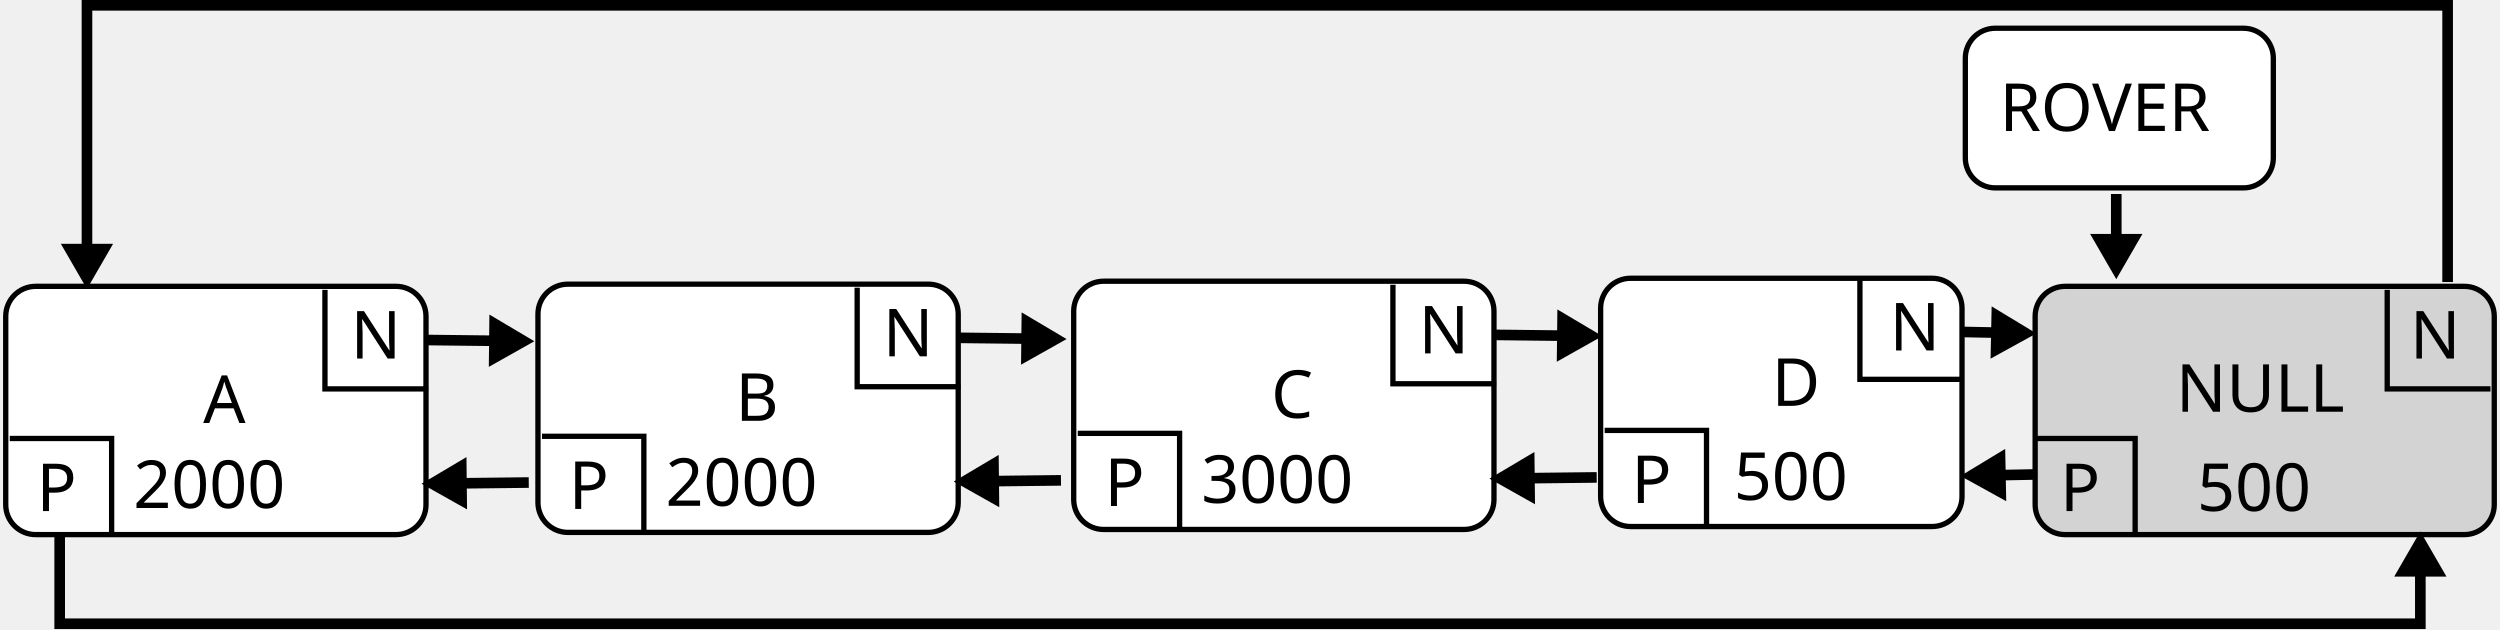
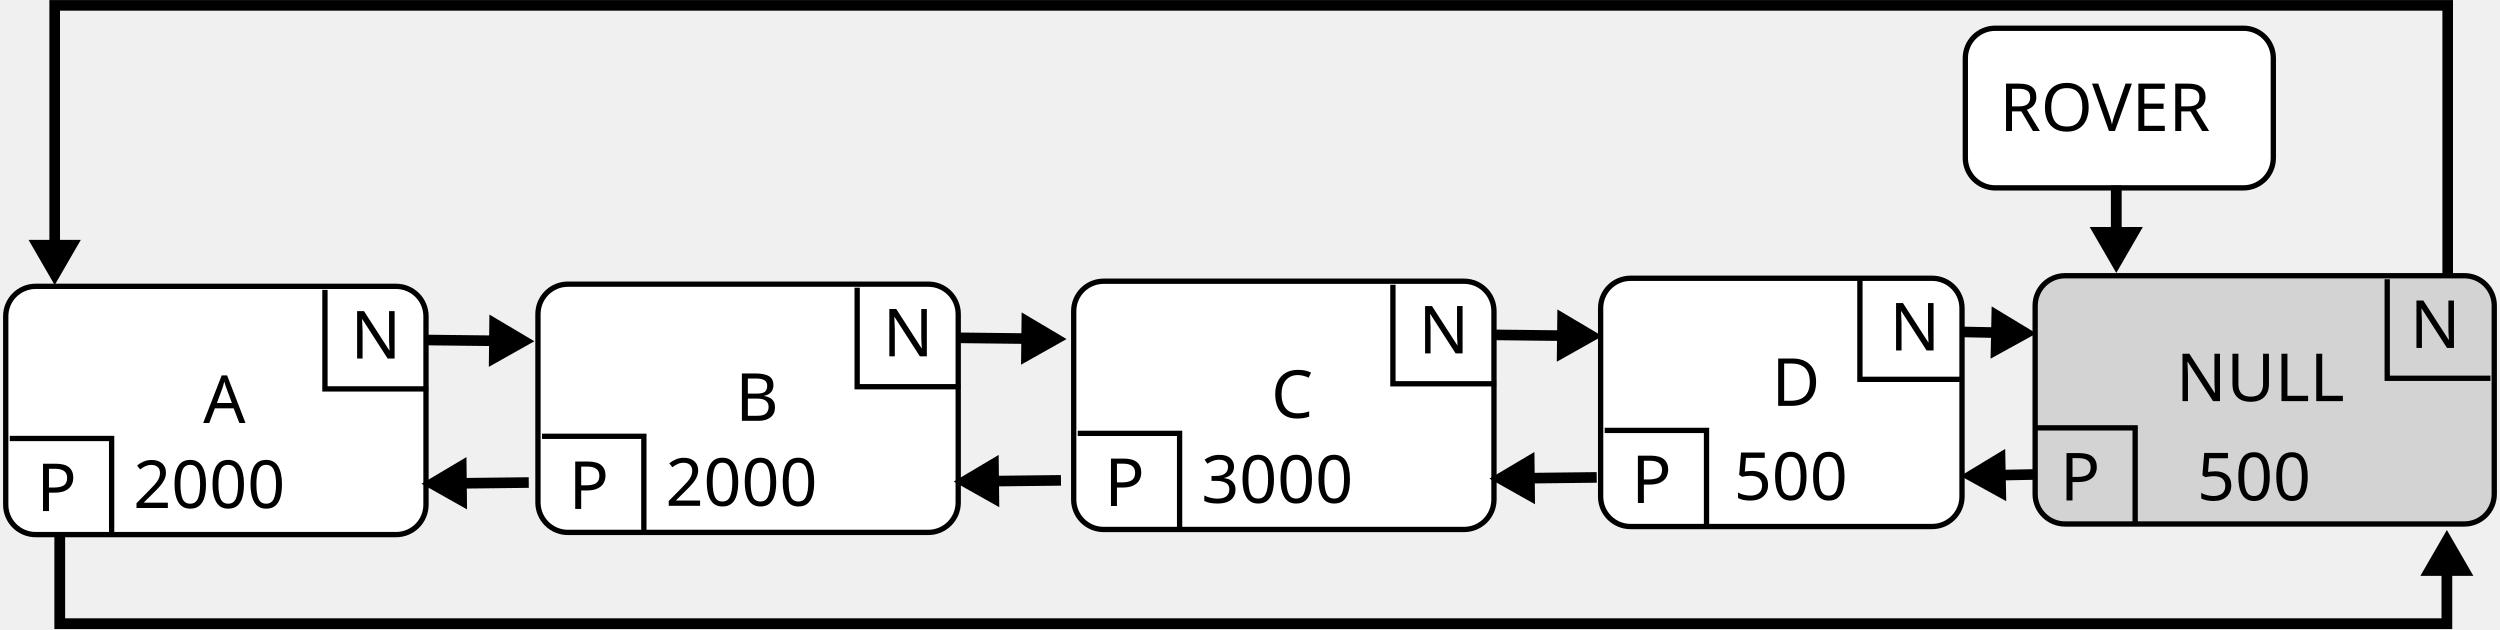
<svg xmlns="http://www.w3.org/2000/svg" width="5.23in" height="1.316in" viewBox="0 0 470.721 118.453" id="svg2" version="1.1">
  <defs id="defs4">
    <marker style="overflow:visible" id="marker11812" refX="0" refY="0" orient="auto">
      <path transform="scale(0.4,0.4)" style="fill:#000000;fill-opacity:1;fill-rule:evenodd;stroke:#000000;stroke-width:1pt;stroke-opacity:1" d="m 5.77,0 -8.65,5 0,-10 8.65,5 z" id="path11814" />
    </marker>
    <marker orient="auto" refY="0" refX="0" id="TriangleOutM-9" style="overflow:visible">
      <path id="path4508-5" d="m 5.77,0 -8.65,5 0,-10 8.65,5 z" style="fill:#000000;fill-opacity:1;fill-rule:evenodd;stroke:#000000;stroke-width:1pt;stroke-opacity:1" transform="scale(0.4,0.4)" />
    </marker>
    <marker orient="auto" refY="0" refX="0" id="TriangleOutM-9-1" style="overflow:visible">
      <path id="path4508-5-8" d="m 5.77,0 -8.65,5 0,-10 8.65,5 z" style="fill:#000000;fill-opacity:1;fill-rule:evenodd;stroke:#000000;stroke-width:1pt;stroke-opacity:1" transform="scale(0.4,0.4)" />
    </marker>
    <marker orient="auto" refY="0" refX="0" id="TriangleOutM-99" style="overflow:visible">
      <path id="path4508-58" d="m 5.77,0 -8.65,5 0,-10 8.65,5 z" style="fill:#000000;fill-opacity:1;fill-rule:evenodd;stroke:#000000;stroke-width:1pt;stroke-opacity:1" transform="scale(0.4,0.4)" />
    </marker>
    <marker orient="auto" refY="0" refX="0" id="TriangleOutM-7" style="overflow:visible">
      <path id="path4508-9" d="m 5.77,0 -8.65,5 0,-10 8.65,5 z" style="fill:#000000;fill-opacity:1;fill-rule:evenodd;stroke:#000000;stroke-width:1pt;stroke-opacity:1" transform="scale(0.4,0.4)" />
    </marker>
    <marker orient="auto" refY="0" refX="0" id="TriangleOutM-5" style="overflow:visible">
      <path id="path4508-3" d="m 5.77,0 -8.65,5 0,-10 8.65,5 z" style="fill:#000000;fill-opacity:1;fill-rule:evenodd;stroke:#000000;stroke-width:1pt;stroke-opacity:1" transform="scale(0.4,0.4)" />
    </marker>
    <marker orient="auto" refY="0" refX="0" id="TriangleOutM-0" style="overflow:visible">
      <path id="path4508-97" d="m 5.77,0 -8.65,5 0,-10 8.65,5 z" style="fill:#000000;fill-opacity:1;fill-rule:evenodd;stroke:#000000;stroke-width:1pt;stroke-opacity:1" transform="scale(0.4,0.4)" />
    </marker>
    <marker orient="auto" refY="0" refX="0" id="TriangleOutM-0-0" style="overflow:visible">
      <path id="path4508-97-9" d="m 5.77,0 -8.65,5 0,-10 8.65,5 z" style="fill:#000000;fill-opacity:1;fill-rule:evenodd;stroke:#000000;stroke-width:1pt;stroke-opacity:1" transform="scale(0.4,0.4)" />
    </marker>
    <marker orient="auto" refY="0" refX="0" id="TriangleOutM-9-2" style="overflow:visible">
      <path id="path4508-5-7" d="m 5.77,0 -8.65,5 0,-10 8.65,5 z" style="fill:#000000;fill-opacity:1;fill-rule:evenodd;stroke:#000000;stroke-width:1pt;stroke-opacity:1" transform="scale(0.4,0.4)" />
    </marker>
    <marker orient="auto" refY="0" refX="0" id="TriangleOutM-9-0" style="overflow:visible">
      <path id="path4508-5-9" d="m 5.77,0 -8.65,5 0,-10 8.65,5 z" style="fill:#000000;fill-opacity:1;fill-rule:evenodd;stroke:#000000;stroke-width:1pt;stroke-opacity:1" transform="scale(0.4,0.4)" />
    </marker>
    <marker orient="auto" refY="0" refX="0" id="TriangleOutM-57" style="overflow:visible">
      <path id="path4508-1" d="m 5.77,0 -8.65,5 0,-10 8.65,5 z" style="fill:#000000;fill-opacity:1;fill-rule:evenodd;stroke:#000000;stroke-width:1pt;stroke-opacity:1" transform="scale(0.4,0.4)" />
    </marker>
    <marker style="overflow:visible" id="marker11812-6" refX="0" refY="0" orient="auto">
      <path transform="scale(0.4,0.4)" style="fill:#000000;fill-opacity:1;fill-rule:evenodd;stroke:#000000;stroke-width:1pt;stroke-opacity:1" d="m 5.77,0 -8.65,5 0,-10 8.65,5 z" id="path11814-1" />
    </marker>
    <marker orient="auto" refY="0" refX="0" id="TriangleOutM-57-2" style="overflow:visible">
      <path id="path4508-1-9" d="m 5.77,0 -8.65,5 0,-10 8.65,5 z" style="fill:#000000;fill-opacity:1;fill-rule:evenodd;stroke:#000000;stroke-width:1pt;stroke-opacity:1" transform="scale(0.4,0.4)" />
    </marker>
    <marker orient="auto" refY="0" refX="0" id="TriangleOutM-57-2-7" style="overflow:visible">
      <path id="path4508-1-9-6" d="m 5.77,0 -8.65,5 0,-10 8.65,5 z" style="fill:#000000;fill-opacity:1;fill-rule:evenodd;stroke:#000000;stroke-width:1pt;stroke-opacity:1" transform="scale(0.4,0.4)" />
    </marker>
    <marker orient="auto" refY="0" refX="0" id="TriangleOutM-57-2-4" style="overflow:visible">
      <path id="path4508-1-9-7" d="m 5.77,0 -8.65,5 0,-10 8.65,5 z" style="fill:#000000;fill-opacity:1;fill-rule:evenodd;stroke:#000000;stroke-width:1pt;stroke-opacity:1" transform="scale(0.4,0.4)" />
    </marker>
    <marker orient="auto" refY="0" refX="0" id="TriangleOutM-57-2-4-7" style="overflow:visible">
      <path id="path4508-1-9-7-5" d="m 5.77,0 -8.65,5 0,-10 8.65,5 z" style="fill:#000000;fill-opacity:1;fill-rule:evenodd;stroke:#000000;stroke-width:1pt;stroke-opacity:1" transform="scale(0.4,0.4)" />
    </marker>
    <marker style="overflow:visible" id="marker11812-3" refX="0" refY="0" orient="auto">
      <path transform="scale(0.4,0.4)" style="fill:#000000;fill-opacity:1;fill-rule:evenodd;stroke:#000000;stroke-width:1pt;stroke-opacity:1" d="m 5.77,0 -8.65,5 0,-10 8.65,5 z" id="path11814-5" />
    </marker>
    <marker orient="auto" refY="0" refX="0" id="TriangleOutM-57-2-7-5" style="overflow:visible">
      <path id="path4508-1-9-6-3" d="m 5.77,0 -8.65,5 0,-10 8.65,5 z" style="fill:#000000;fill-opacity:1;fill-rule:evenodd;stroke:#000000;stroke-width:1pt;stroke-opacity:1" transform="scale(0.4,0.4)" />
    </marker>
    <marker orient="auto" refY="0" refX="0" id="TriangleOutM-57-2-4-7-9" style="overflow:visible">
      <path id="path4508-1-9-7-5-9" d="m 5.77,0 -8.65,5 0,-10 8.65,5 z" style="fill:#000000;fill-opacity:1;fill-rule:evenodd;stroke:#000000;stroke-width:1pt;stroke-opacity:1" transform="scale(0.4,0.4)" />
    </marker>
    <marker orient="auto" refY="0" refX="0" id="TriangleOutM-57-2-7-8" style="overflow:visible">
      <path id="path4508-1-9-6-8" d="m 5.77,0 -8.65,5 0,-10 8.65,5 z" style="fill:#000000;fill-opacity:1;fill-rule:evenodd;stroke:#000000;stroke-width:1pt;stroke-opacity:1" transform="scale(0.4,0.4)" />
    </marker>
    <marker orient="auto" refY="0" refX="0" id="TriangleOutM-57-2-4-7-0" style="overflow:visible">
      <path id="path4508-1-9-7-5-1" d="m 5.77,0 -8.65,5 0,-10 8.65,5 z" style="fill:#000000;fill-opacity:1;fill-rule:evenodd;stroke:#000000;stroke-width:1pt;stroke-opacity:1" transform="scale(0.4,0.4)" />
    </marker>
    <marker orient="auto" refY="0" refX="0" id="TriangleOutM-57-2-7-82" style="overflow:visible">
      <path id="path4508-1-9-6-9" d="m 5.77,0 -8.65,5 0,-10 8.65,5 z" style="fill:#000000;fill-opacity:1;fill-rule:evenodd;stroke:#000000;stroke-width:1pt;stroke-opacity:1" transform="scale(0.4,0.4)" />
    </marker>
    <marker orient="auto" refY="0" refX="0" id="TriangleOutM-57-2-4-7-1" style="overflow:visible">
      <path id="path4508-1-9-7-5-5" d="m 5.77,0 -8.65,5 0,-10 8.65,5 z" style="fill:#000000;fill-opacity:1;fill-rule:evenodd;stroke:#000000;stroke-width:1pt;stroke-opacity:1" transform="scale(0.4,0.4)" />
    </marker>
    <marker orient="auto" refY="0" refX="0" id="TriangleOutM-57-2-7-81" style="overflow:visible">
      <path id="path4508-1-9-6-81" d="m 5.77,0 -8.65,5 0,-10 8.65,5 z" style="fill:#000000;fill-opacity:1;fill-rule:evenodd;stroke:#000000;stroke-width:1pt;stroke-opacity:1" transform="scale(0.4,0.4)" />
    </marker>
    <marker orient="auto" refY="0" refX="0" id="TriangleOutM-57-2-4-7-00" style="overflow:visible">
      <path id="path4508-1-9-7-5-0" d="m 5.77,0 -8.65,5 0,-10 8.65,5 z" style="fill:#000000;fill-opacity:1;fill-rule:evenodd;stroke:#000000;stroke-width:1pt;stroke-opacity:1" transform="scale(0.4,0.4)" />
    </marker>
    <marker orient="auto" refY="0" refX="0" id="TriangleOutM-57-2-7-3" style="overflow:visible">
      <path id="path4508-1-9-6-38" d="m 5.77,0 -8.65,5 0,-10 8.65,5 z" style="fill:#000000;fill-opacity:1;fill-rule:evenodd;stroke:#000000;stroke-width:1pt;stroke-opacity:1" transform="scale(0.4,0.4)" />
    </marker>
    <marker orient="auto" refY="0" refX="0" id="TriangleOutM-57-2-4-7-6" style="overflow:visible">
      <path id="path4508-1-9-7-5-8" d="m 5.77,0 -8.65,5 0,-10 8.65,5 z" style="fill:#000000;fill-opacity:1;fill-rule:evenodd;stroke:#000000;stroke-width:1pt;stroke-opacity:1" transform="scale(0.4,0.4)" />
    </marker>
  </defs>
  <g id="layer1" transform="translate(1.757068,-500.3344)">
-     <rect style="fill:#d3d3d3;fill-opacity:1;stroke:#000000;stroke-width:1;stroke-miterlimit:4;stroke-dasharray:none;stroke-opacity:1" id="rect4261-3-0-44" width="86.452" height="46.747" x="381.447" y="554.253" ry="5.632" />
-     <text xml:space="preserve" style="font-style:normal;font-weight:normal;font-size:12.5px;line-height:125%;font-family:sans-serif;letter-spacing:0px;word-spacing:0px;fill:#000000;fill-opacity:1;stroke:none;stroke-width:1px;stroke-linecap:butt;stroke-linejoin:miter;stroke-opacity:1" x="411.94" y="596.544" id="text10801-4-8">
-       <tspan id="tspan10803-3-5" x="411.94" y="596.544">500</tspan>
-     </text>
-     <path style="fill:none;fill-rule:evenodd;stroke:#000000;stroke-width:1;stroke-linecap:butt;stroke-linejoin:miter;stroke-miterlimit:4;stroke-dasharray:none;stroke-opacity:1" d="m 447.741,554.916 0,18.649 19.439,0" id="path10784-9" />
-     <text xml:space="preserve" style="font-style:normal;font-weight:normal;font-size:12.5px;line-height:125%;font-family:sans-serif;letter-spacing:0px;word-spacing:0px;fill:#000000;fill-opacity:1;stroke:none;stroke-width:1px;stroke-linecap:butt;stroke-linejoin:miter;stroke-opacity:1" x="452.026" y="567.847" id="text10823-65">
-       <tspan id="tspan10825-3" x="452.026" y="567.847">N</tspan>
-     </text>
-     <g id="g18352" transform="translate(126.3792,0)">
-       <path id="path10784-5-3" d="m 273.899,601.299 0,-18.398 -19.178,0" style="fill:none;fill-rule:evenodd;stroke:#000000;stroke-width:1;stroke-linecap:butt;stroke-linejoin:miter;stroke-miterlimit:4;stroke-dasharray:none;stroke-opacity:1" />
-       <text id="text10823-6-7" y="596.572" x="259.759" style="font-style:normal;font-weight:normal;font-size:12.5px;line-height:125%;font-family:sans-serif;letter-spacing:0px;word-spacing:0px;fill:#000000;fill-opacity:1;stroke:none;stroke-width:1px;stroke-linecap:butt;stroke-linejoin:miter;stroke-opacity:1" xml:space="preserve">
-         <tspan y="596.572" x="259.759" id="tspan10825-2-45">P</tspan>
-       </text>
-     </g>
-     <text xml:space="preserve" style="font-style:normal;font-weight:normal;font-size:12.5px;line-height:125%;font-family:sans-serif;letter-spacing:0px;word-spacing:0px;fill:#000000;fill-opacity:1;stroke:none;stroke-width:1px;stroke-linecap:butt;stroke-linejoin:miter;stroke-opacity:1" x="407.973" y="577.867" id="text10942-52">
-       <tspan id="tspan10944-6" x="407.973" y="577.867">NULL</tspan>
-     </text>
-     <g id="g18369" transform="translate(114.1848,-0.554295)">
-       <rect ry="5.632" y="506.207" x="254.114" height="30.06" width="57.998" id="rect4261-3-0-5-3" style="fill:#ffffff;fill-opacity:1;stroke:#000000;stroke-width:1;stroke-miterlimit:4;stroke-dasharray:none;stroke-opacity:1" />
-       <text id="text10801-0-2" y="525.556" x="260.561" style="font-style:normal;font-weight:normal;font-size:12.5px;line-height:125%;font-family:sans-serif;letter-spacing:0px;word-spacing:0px;fill:#000000;fill-opacity:1;stroke:none;stroke-width:1px;stroke-linecap:butt;stroke-linejoin:miter;stroke-opacity:1" xml:space="preserve">
-         <tspan y="525.556" x="260.561" id="tspan10803-5-9">ROVER</tspan>
-       </text>
-       <path id="path11440-7" d="m 282.538,537.419 0,10.358" style="fill:none;fill-rule:evenodd;stroke:#000000;stroke-width:2;stroke-linecap:butt;stroke-linejoin:miter;stroke-miterlimit:4;stroke-dasharray:none;stroke-opacity:1;marker-end:url(#TriangleOutM-57)" />
-     </g>
-     <path style="fill:none;fill-rule:evenodd;stroke:#000000;stroke-width:2;stroke-linecap:butt;stroke-linejoin:miter;stroke-miterlimit:4;stroke-dasharray:none;stroke-opacity:1;marker-end:url(#marker11812)" d="m 9.466,600.601 0,17.187 444.513,0 0,-11.711" id="path17239" />
-     <path style="fill:none;fill-rule:evenodd;stroke:#000000;stroke-width:2;stroke-linecap:butt;stroke-linejoin:miter;stroke-miterlimit:4;stroke-dasharray:none;stroke-opacity:1;marker-end:url(#marker11812-3)" d="m 459.117,553.442 0,-52.108 -444.513,0 0,47.74" id="path17239-0" />
+     <g id="g4434">
+       <rect ry="5.632" y="552.253" x="381.447" height="46.747" width="86.452" id="rect4261-3-0-44" style="fill:#d3d3d3;fill-opacity:1;stroke:#000000;stroke-width:1;stroke-miterlimit:4;stroke-dasharray:none;stroke-opacity:1" />
+       <text id="text10801-4-8" y="594.544" x="411.94" style="font-style:normal;font-weight:normal;font-size:12.5px;line-height:125%;font-family:sans-serif;letter-spacing:0px;word-spacing:0px;fill:#000000;fill-opacity:1;stroke:none;stroke-width:1px;stroke-linecap:butt;stroke-linejoin:miter;stroke-opacity:1" xml:space="preserve">
+         <tspan y="594.544" x="411.94" id="tspan10803-3-5">500</tspan>
+       </text>
+       <path id="path10784-9" d="m 447.741,552.916 0,18.649 19.439,0" style="fill:none;fill-rule:evenodd;stroke:#000000;stroke-width:1;stroke-linecap:butt;stroke-linejoin:miter;stroke-miterlimit:4;stroke-dasharray:none;stroke-opacity:1" />
+       <text id="text10823-65" y="565.847" x="452.026" style="font-style:normal;font-weight:normal;font-size:12.5px;line-height:125%;font-family:sans-serif;letter-spacing:0px;word-spacing:0px;fill:#000000;fill-opacity:1;stroke:none;stroke-width:1px;stroke-linecap:butt;stroke-linejoin:miter;stroke-opacity:1" xml:space="preserve">
+         <tspan y="565.847" x="452.026" id="tspan10825-3">N</tspan>
+       </text>
+       <g transform="translate(126.3792,-2)" id="g18352">
+         <path style="fill:none;fill-rule:evenodd;stroke:#000000;stroke-width:1;stroke-linecap:butt;stroke-linejoin:miter;stroke-miterlimit:4;stroke-dasharray:none;stroke-opacity:1" d="m 273.899,601.299 0,-18.398 -19.178,0" id="path10784-5-3" />
+         <text xml:space="preserve" style="font-style:normal;font-weight:normal;font-size:12.5px;line-height:125%;font-family:sans-serif;letter-spacing:0px;word-spacing:0px;fill:#000000;fill-opacity:1;stroke:none;stroke-width:1px;stroke-linecap:butt;stroke-linejoin:miter;stroke-opacity:1" x="259.759" y="596.572" id="text10823-6-7">
+           <tspan id="tspan10825-2-45" x="259.759" y="596.572">P</tspan>
+         </text>
+       </g>
+       <text id="text10942-52" y="575.867" x="407.973" style="font-style:normal;font-weight:normal;font-size:12.5px;line-height:125%;font-family:sans-serif;letter-spacing:0px;word-spacing:0px;fill:#000000;fill-opacity:1;stroke:none;stroke-width:1px;stroke-linecap:butt;stroke-linejoin:miter;stroke-opacity:1" xml:space="preserve">
+         <tspan y="575.867" x="407.973" id="tspan10944-6">NULL</tspan>
+       </text>
+     </g>
+     <rect style="fill:#ffffff;fill-opacity:1;stroke:#000000;stroke-width:1;stroke-miterlimit:4;stroke-dasharray:none;stroke-opacity:1" id="rect4261-3-0-5-3" width="57.998" height="30.06" x="368.299" y="505.653" ry="5.632" />
+     <text xml:space="preserve" style="font-style:normal;font-weight:normal;font-size:12.5px;line-height:125%;font-family:sans-serif;letter-spacing:0px;word-spacing:0px;fill:#000000;fill-opacity:1;stroke:none;stroke-width:1px;stroke-linecap:butt;stroke-linejoin:miter;stroke-opacity:1" x="374.746" y="525.001" id="text10801-0-2">
+       <tspan id="tspan10803-5-9" x="374.746" y="525.001">ROVER</tspan>
+     </text>
+     <path style="fill:none;fill-rule:evenodd;stroke:#000000;stroke-width:2.032;stroke-linecap:butt;stroke-linejoin:miter;stroke-miterlimit:4;stroke-dasharray:none;stroke-opacity:1;marker-end:url(#TriangleOutM-57)" d="m 396.723,535.268 0,10.691" id="path11440-7" />
+     <path style="fill:none;fill-rule:evenodd;stroke:#000000;stroke-width:2.026;stroke-linecap:butt;stroke-linejoin:miter;stroke-miterlimit:4;stroke-dasharray:none;stroke-opacity:1;marker-end:url(#marker11812)" d="m 9.479,600.335 0,17.441 449.497,0 0,-11.883" id="path17239" />
+     <path style="fill:none;fill-rule:evenodd;stroke:#000000;stroke-width:1.998;stroke-linecap:butt;stroke-linejoin:miter;stroke-miterlimit:4;stroke-dasharray:none;stroke-opacity:1;marker-end:url(#marker11812-3)" d="m 459.13,552.637 0,-51.292 -450.605,0 0,46.992" id="path17239-0" />
    <g id="g18916">
      <rect ry="5.632" y="554.253" x="-0.693" height="46.747" width="79.136" id="rect4261-3-0" style="fill:#ffffff;fill-opacity:1;stroke:#000000;stroke-width:1;stroke-miterlimit:4;stroke-dasharray:none;stroke-opacity:1" />
      <text id="text10801-4" y="595.99" x="23.337" style="font-style:normal;font-weight:normal;font-size:12.5px;line-height:125%;font-family:sans-serif;letter-spacing:0px;word-spacing:0px;fill:#000000;fill-opacity:1;stroke:none;stroke-width:1px;stroke-linecap:butt;stroke-linejoin:miter;stroke-opacity:1" xml:space="preserve">
        <tspan y="595.99" x="23.337" id="tspan10803-3">2000</tspan>
      </text>
      <g transform="translate(-9.97731,0)" id="g18855">
        <path style="fill:none;fill-rule:evenodd;stroke:#000000;stroke-width:1;stroke-linecap:butt;stroke-linejoin:miter;stroke-miterlimit:4;stroke-dasharray:none;stroke-opacity:1" d="m 69.392,554.916 0,18.649 19.439,0" id="path10784" />
        <text xml:space="preserve" style="font-style:normal;font-weight:normal;font-size:12.5px;line-height:125%;font-family:sans-serif;letter-spacing:0px;word-spacing:0px;fill:#000000;fill-opacity:1;stroke:none;stroke-width:1px;stroke-linecap:butt;stroke-linejoin:miter;stroke-opacity:1" x="74.231" y="567.847" id="text10823">
          <tspan id="tspan10825" x="74.231" y="567.847">N</tspan>
        </text>
      </g>
      <path id="path10784-5" d="m 19.247,601.299 0,-18.398 -19.178,0" style="fill:none;fill-rule:evenodd;stroke:#000000;stroke-width:1;stroke-linecap:butt;stroke-linejoin:miter;stroke-miterlimit:4;stroke-dasharray:none;stroke-opacity:1" />
      <text id="text10823-6" y="596.572" x="5.107" style="font-style:normal;font-weight:normal;font-size:12.5px;line-height:125%;font-family:sans-serif;letter-spacing:0px;word-spacing:0px;fill:#000000;fill-opacity:1;stroke:none;stroke-width:1px;stroke-linecap:butt;stroke-linejoin:miter;stroke-opacity:1" xml:space="preserve">
        <tspan y="596.572" x="5.107" id="tspan10825-2">P</tspan>
      </text>
      <path id="path11440-7-0-1" d="m 78.653,564.359 14.511,0.166" style="fill:none;fill-rule:evenodd;stroke:#000000;stroke-width:2;stroke-linecap:butt;stroke-linejoin:miter;stroke-miterlimit:4;stroke-dasharray:none;stroke-opacity:1;marker-end:url(#TriangleOutM-57-2-7)" />
      <path id="path11440-7-0-2-8" d="m 97.791,591.196 -14.511,0.166" style="fill:none;fill-rule:evenodd;stroke:#000000;stroke-width:2;stroke-linecap:butt;stroke-linejoin:miter;stroke-miterlimit:4;stroke-dasharray:none;stroke-opacity:1;marker-end:url(#TriangleOutM-57-2-4-7)" />
      <text id="text18908" y="579.987" x="36.489" style="font-style:normal;font-weight:normal;font-size:12.5px;line-height:125%;font-family:sans-serif;letter-spacing:0px;word-spacing:0px;fill:#000000;fill-opacity:1;stroke:none;stroke-width:1px;stroke-linecap:butt;stroke-linejoin:miter;stroke-opacity:1" xml:space="preserve">
        <tspan y="579.987" x="36.489" id="tspan18910">A</tspan>
      </text>
      <text id="text18912" y="567.793" x="8.775" style="font-style:normal;font-weight:normal;font-size:12.5px;line-height:125%;font-family:sans-serif;letter-spacing:0px;word-spacing:0px;fill:#000000;fill-opacity:1;stroke:none;stroke-width:1px;stroke-linecap:butt;stroke-linejoin:miter;stroke-opacity:1" xml:space="preserve">
        <tspan y="567.793" x="8.775" id="tspan18914" />
      </text>
    </g>
    <g transform="translate(100.2181,-0.4107686)" id="g18916-9">
      <rect ry="5.632" y="554.253" x="-0.693" height="46.747" width="79.136" id="rect4261-3-0-4" style="fill:#ffffff;fill-opacity:1;stroke:#000000;stroke-width:1;stroke-miterlimit:4;stroke-dasharray:none;stroke-opacity:1" />
      <text id="text10801-4-4" y="595.99" x="23.337" style="font-style:normal;font-weight:normal;font-size:12.5px;line-height:125%;font-family:sans-serif;letter-spacing:0px;word-spacing:0px;fill:#000000;fill-opacity:1;stroke:none;stroke-width:1px;stroke-linecap:butt;stroke-linejoin:miter;stroke-opacity:1" xml:space="preserve">
        <tspan y="595.99" x="23.337" id="tspan10803-3-8">2000</tspan>
      </text>
      <g transform="translate(-9.97731,0)" id="g18855-4">
        <path style="fill:none;fill-rule:evenodd;stroke:#000000;stroke-width:1;stroke-linecap:butt;stroke-linejoin:miter;stroke-miterlimit:4;stroke-dasharray:none;stroke-opacity:1" d="m 69.392,554.916 0,18.649 19.439,0" id="path10784-8" />
        <text xml:space="preserve" style="font-style:normal;font-weight:normal;font-size:12.5px;line-height:125%;font-family:sans-serif;letter-spacing:0px;word-spacing:0px;fill:#000000;fill-opacity:1;stroke:none;stroke-width:1px;stroke-linecap:butt;stroke-linejoin:miter;stroke-opacity:1" x="74.231" y="567.847" id="text10823-3">
          <tspan id="tspan10825-9" x="74.231" y="567.847">N</tspan>
        </text>
      </g>
      <path id="path10784-5-0" d="m 19.247,601.299 0,-18.398 -19.178,0" style="fill:none;fill-rule:evenodd;stroke:#000000;stroke-width:1;stroke-linecap:butt;stroke-linejoin:miter;stroke-miterlimit:4;stroke-dasharray:none;stroke-opacity:1" />
      <text id="text10823-6-6" y="596.572" x="5.107" style="font-style:normal;font-weight:normal;font-size:12.5px;line-height:125%;font-family:sans-serif;letter-spacing:0px;word-spacing:0px;fill:#000000;fill-opacity:1;stroke:none;stroke-width:1px;stroke-linecap:butt;stroke-linejoin:miter;stroke-opacity:1" xml:space="preserve">
        <tspan y="596.572" x="5.107" id="tspan10825-2-2">P</tspan>
      </text>
      <path id="path11440-7-0-1-1" d="m 78.653,564.359 14.511,0.166" style="fill:none;fill-rule:evenodd;stroke:#000000;stroke-width:2;stroke-linecap:butt;stroke-linejoin:miter;stroke-miterlimit:4;stroke-dasharray:none;stroke-opacity:1;marker-end:url(#TriangleOutM-57-2-7-82)" />
      <path id="path11440-7-0-2-8-2" d="m 97.791,591.196 -14.511,0.166" style="fill:none;fill-rule:evenodd;stroke:#000000;stroke-width:2;stroke-linecap:butt;stroke-linejoin:miter;stroke-miterlimit:4;stroke-dasharray:none;stroke-opacity:1;marker-end:url(#TriangleOutM-57-2-4-7-1)" />
      <text id="text18908-1" y="579.987" x="36.489" style="font-style:normal;font-weight:normal;font-size:12.5px;line-height:125%;font-family:sans-serif;letter-spacing:0px;word-spacing:0px;fill:#000000;fill-opacity:1;stroke:none;stroke-width:1px;stroke-linecap:butt;stroke-linejoin:miter;stroke-opacity:1" xml:space="preserve">
        <tspan y="579.987" x="36.489" id="tspan18910-1">B</tspan>
      </text>
      <text id="text18912-3" y="567.793" x="8.775" style="font-style:normal;font-weight:normal;font-size:12.5px;line-height:125%;font-family:sans-serif;letter-spacing:0px;word-spacing:0px;fill:#000000;fill-opacity:1;stroke:none;stroke-width:1px;stroke-linecap:butt;stroke-linejoin:miter;stroke-opacity:1" xml:space="preserve">
        <tspan y="567.793" x="8.775" id="tspan18914-9" />
      </text>
    </g>
    <g transform="translate(201.0998,-0.9650637)" id="g18916-6">
      <rect ry="5.632" y="554.253" x="-0.693" height="46.747" width="79.136" id="rect4261-3-0-7" style="fill:#ffffff;fill-opacity:1;stroke:#000000;stroke-width:1;stroke-miterlimit:4;stroke-dasharray:none;stroke-opacity:1" />
      <text id="text10801-4-3" y="595.99" x="23.337" style="font-style:normal;font-weight:normal;font-size:12.5px;line-height:125%;font-family:sans-serif;letter-spacing:0px;word-spacing:0px;fill:#000000;fill-opacity:1;stroke:none;stroke-width:1px;stroke-linecap:butt;stroke-linejoin:miter;stroke-opacity:1" xml:space="preserve">
        <tspan y="595.99" x="23.337" id="tspan10803-3-1">3000</tspan>
      </text>
      <g transform="translate(-9.97731,0)" id="g18855-9">
        <path style="fill:none;fill-rule:evenodd;stroke:#000000;stroke-width:1;stroke-linecap:butt;stroke-linejoin:miter;stroke-miterlimit:4;stroke-dasharray:none;stroke-opacity:1" d="m 69.392,554.916 0,18.649 19.439,0" id="path10784-2" />
        <text xml:space="preserve" style="font-style:normal;font-weight:normal;font-size:12.5px;line-height:125%;font-family:sans-serif;letter-spacing:0px;word-spacing:0px;fill:#000000;fill-opacity:1;stroke:none;stroke-width:1px;stroke-linecap:butt;stroke-linejoin:miter;stroke-opacity:1" x="74.231" y="567.847" id="text10823-67">
          <tspan id="tspan10825-8" x="74.231" y="567.847">N</tspan>
        </text>
      </g>
      <path id="path10784-5-7" d="m 19.247,601.299 0,-18.398 -19.178,0" style="fill:none;fill-rule:evenodd;stroke:#000000;stroke-width:1;stroke-linecap:butt;stroke-linejoin:miter;stroke-miterlimit:4;stroke-dasharray:none;stroke-opacity:1" />
      <text id="text10823-6-74" y="596.572" x="5.107" style="font-style:normal;font-weight:normal;font-size:12.5px;line-height:125%;font-family:sans-serif;letter-spacing:0px;word-spacing:0px;fill:#000000;fill-opacity:1;stroke:none;stroke-width:1px;stroke-linecap:butt;stroke-linejoin:miter;stroke-opacity:1" xml:space="preserve">
        <tspan y="596.572" x="5.107" id="tspan10825-2-1">P</tspan>
      </text>
      <path id="path11440-7-0-1-6" d="m 78.653,564.359 14.511,0.166" style="fill:none;fill-rule:evenodd;stroke:#000000;stroke-width:2;stroke-linecap:butt;stroke-linejoin:miter;stroke-miterlimit:4;stroke-dasharray:none;stroke-opacity:1;marker-end:url(#TriangleOutM-57-2-7-81)" />
      <path id="path11440-7-0-2-8-28" d="m 97.791,591.196 -14.511,0.166" style="fill:none;fill-rule:evenodd;stroke:#000000;stroke-width:2;stroke-linecap:butt;stroke-linejoin:miter;stroke-miterlimit:4;stroke-dasharray:none;stroke-opacity:1;marker-end:url(#TriangleOutM-57-2-4-7-00)" />
      <text id="text18908-7" y="579.987" x="36.489" style="font-style:normal;font-weight:normal;font-size:12.5px;line-height:125%;font-family:sans-serif;letter-spacing:0px;word-spacing:0px;fill:#000000;fill-opacity:1;stroke:none;stroke-width:1px;stroke-linecap:butt;stroke-linejoin:miter;stroke-opacity:1" xml:space="preserve">
        <tspan y="579.987" x="36.489" id="tspan18910-6">C</tspan>
      </text>
      <text id="text18912-36" y="567.793" x="8.775" style="font-style:normal;font-weight:normal;font-size:12.5px;line-height:125%;font-family:sans-serif;letter-spacing:0px;word-spacing:0px;fill:#000000;fill-opacity:1;stroke:none;stroke-width:1px;stroke-linecap:butt;stroke-linejoin:miter;stroke-opacity:1" xml:space="preserve">
        <tspan y="567.793" x="8.775" id="tspan18914-3" />
      </text>
    </g>
    <rect style="fill:#ffffff;fill-opacity:1;stroke:#000000;stroke-width:1;stroke-miterlimit:4;stroke-dasharray:none;stroke-opacity:1" id="rect4261-3-0-0" width="68.05" height="46.747" x="299.626" y="552.733" ry="5.632" />
    <text xml:space="preserve" style="font-style:normal;font-weight:normal;font-size:12.5px;line-height:125%;font-family:sans-serif;letter-spacing:0px;word-spacing:0px;fill:#000000;fill-opacity:1;stroke:none;stroke-width:1px;stroke-linecap:butt;stroke-linejoin:miter;stroke-opacity:1" x="324.719" y="594.471" id="text10801-4-2">
      <tspan id="tspan10803-3-4" x="324.719" y="594.471">500</tspan>
    </text>
    <path style="fill:none;fill-rule:evenodd;stroke:#000000;stroke-width:1;stroke-linecap:butt;stroke-linejoin:miter;stroke-miterlimit:4;stroke-dasharray:none;stroke-opacity:1" d="m 319.566,599.779 0,-18.398 -19.178,0" id="path10784-5-4" />
    <text xml:space="preserve" style="font-style:normal;font-weight:normal;font-size:12.5px;line-height:125%;font-family:sans-serif;letter-spacing:0px;word-spacing:0px;fill:#000000;fill-opacity:1;stroke:none;stroke-width:1px;stroke-linecap:butt;stroke-linejoin:miter;stroke-opacity:1" x="305.426" y="595.052" id="text10823-6-3">
      <tspan id="tspan10825-2-7" x="305.426" y="595.052">P</tspan>
    </text>
    <g id="g19573" transform="translate(6.097244,115.8477)">
      <g transform="translate(273.7125,-117.367)" id="g18855-2">
        <path style="fill:none;fill-rule:evenodd;stroke:#000000;stroke-width:1;stroke-linecap:butt;stroke-linejoin:miter;stroke-miterlimit:4;stroke-dasharray:none;stroke-opacity:1" d="m 68.64,554.634 0,18.649 19.439,0" id="path10784-0" />
        <text xml:space="preserve" style="font-style:normal;font-weight:normal;font-size:12.5px;line-height:125%;font-family:sans-serif;letter-spacing:0px;word-spacing:0px;fill:#000000;fill-opacity:1;stroke:none;stroke-width:1px;stroke-linecap:butt;stroke-linejoin:miter;stroke-opacity:1" x="74.231" y="567.847" id="text10823-2">
          <tspan id="tspan10825-6" x="74.231" y="567.847">N</tspan>
        </text>
      </g>
      <path id="path11440-7-0-1-0" d="m 361.779,446.992 8.115,0.166" style="fill:none;fill-rule:evenodd;stroke:#000000;stroke-width:2;stroke-linecap:butt;stroke-linejoin:miter;stroke-miterlimit:4;stroke-dasharray:none;stroke-opacity:1;marker-end:url(#TriangleOutM-57-2-7-3)" />
      <path id="path11440-7-0-2-8-7" d="m 375.273,473.829 -8.303,0.166" style="fill:none;fill-rule:evenodd;stroke:#000000;stroke-width:2;stroke-linecap:butt;stroke-linejoin:miter;stroke-miterlimit:4;stroke-dasharray:none;stroke-opacity:1;marker-end:url(#TriangleOutM-57-2-4-7-6)" />
    </g>
    <text xml:space="preserve" style="font-style:normal;font-weight:normal;font-size:12.5px;line-height:125%;font-family:sans-serif;letter-spacing:0px;word-spacing:0px;fill:#000000;fill-opacity:1;stroke:none;stroke-width:1px;stroke-linecap:butt;stroke-linejoin:miter;stroke-opacity:1" x="331.841" y="576.76" id="text18908-0">
      <tspan id="tspan18910-4" x="331.841" y="576.76">D</tspan>
    </text>
  </g>
</svg>
